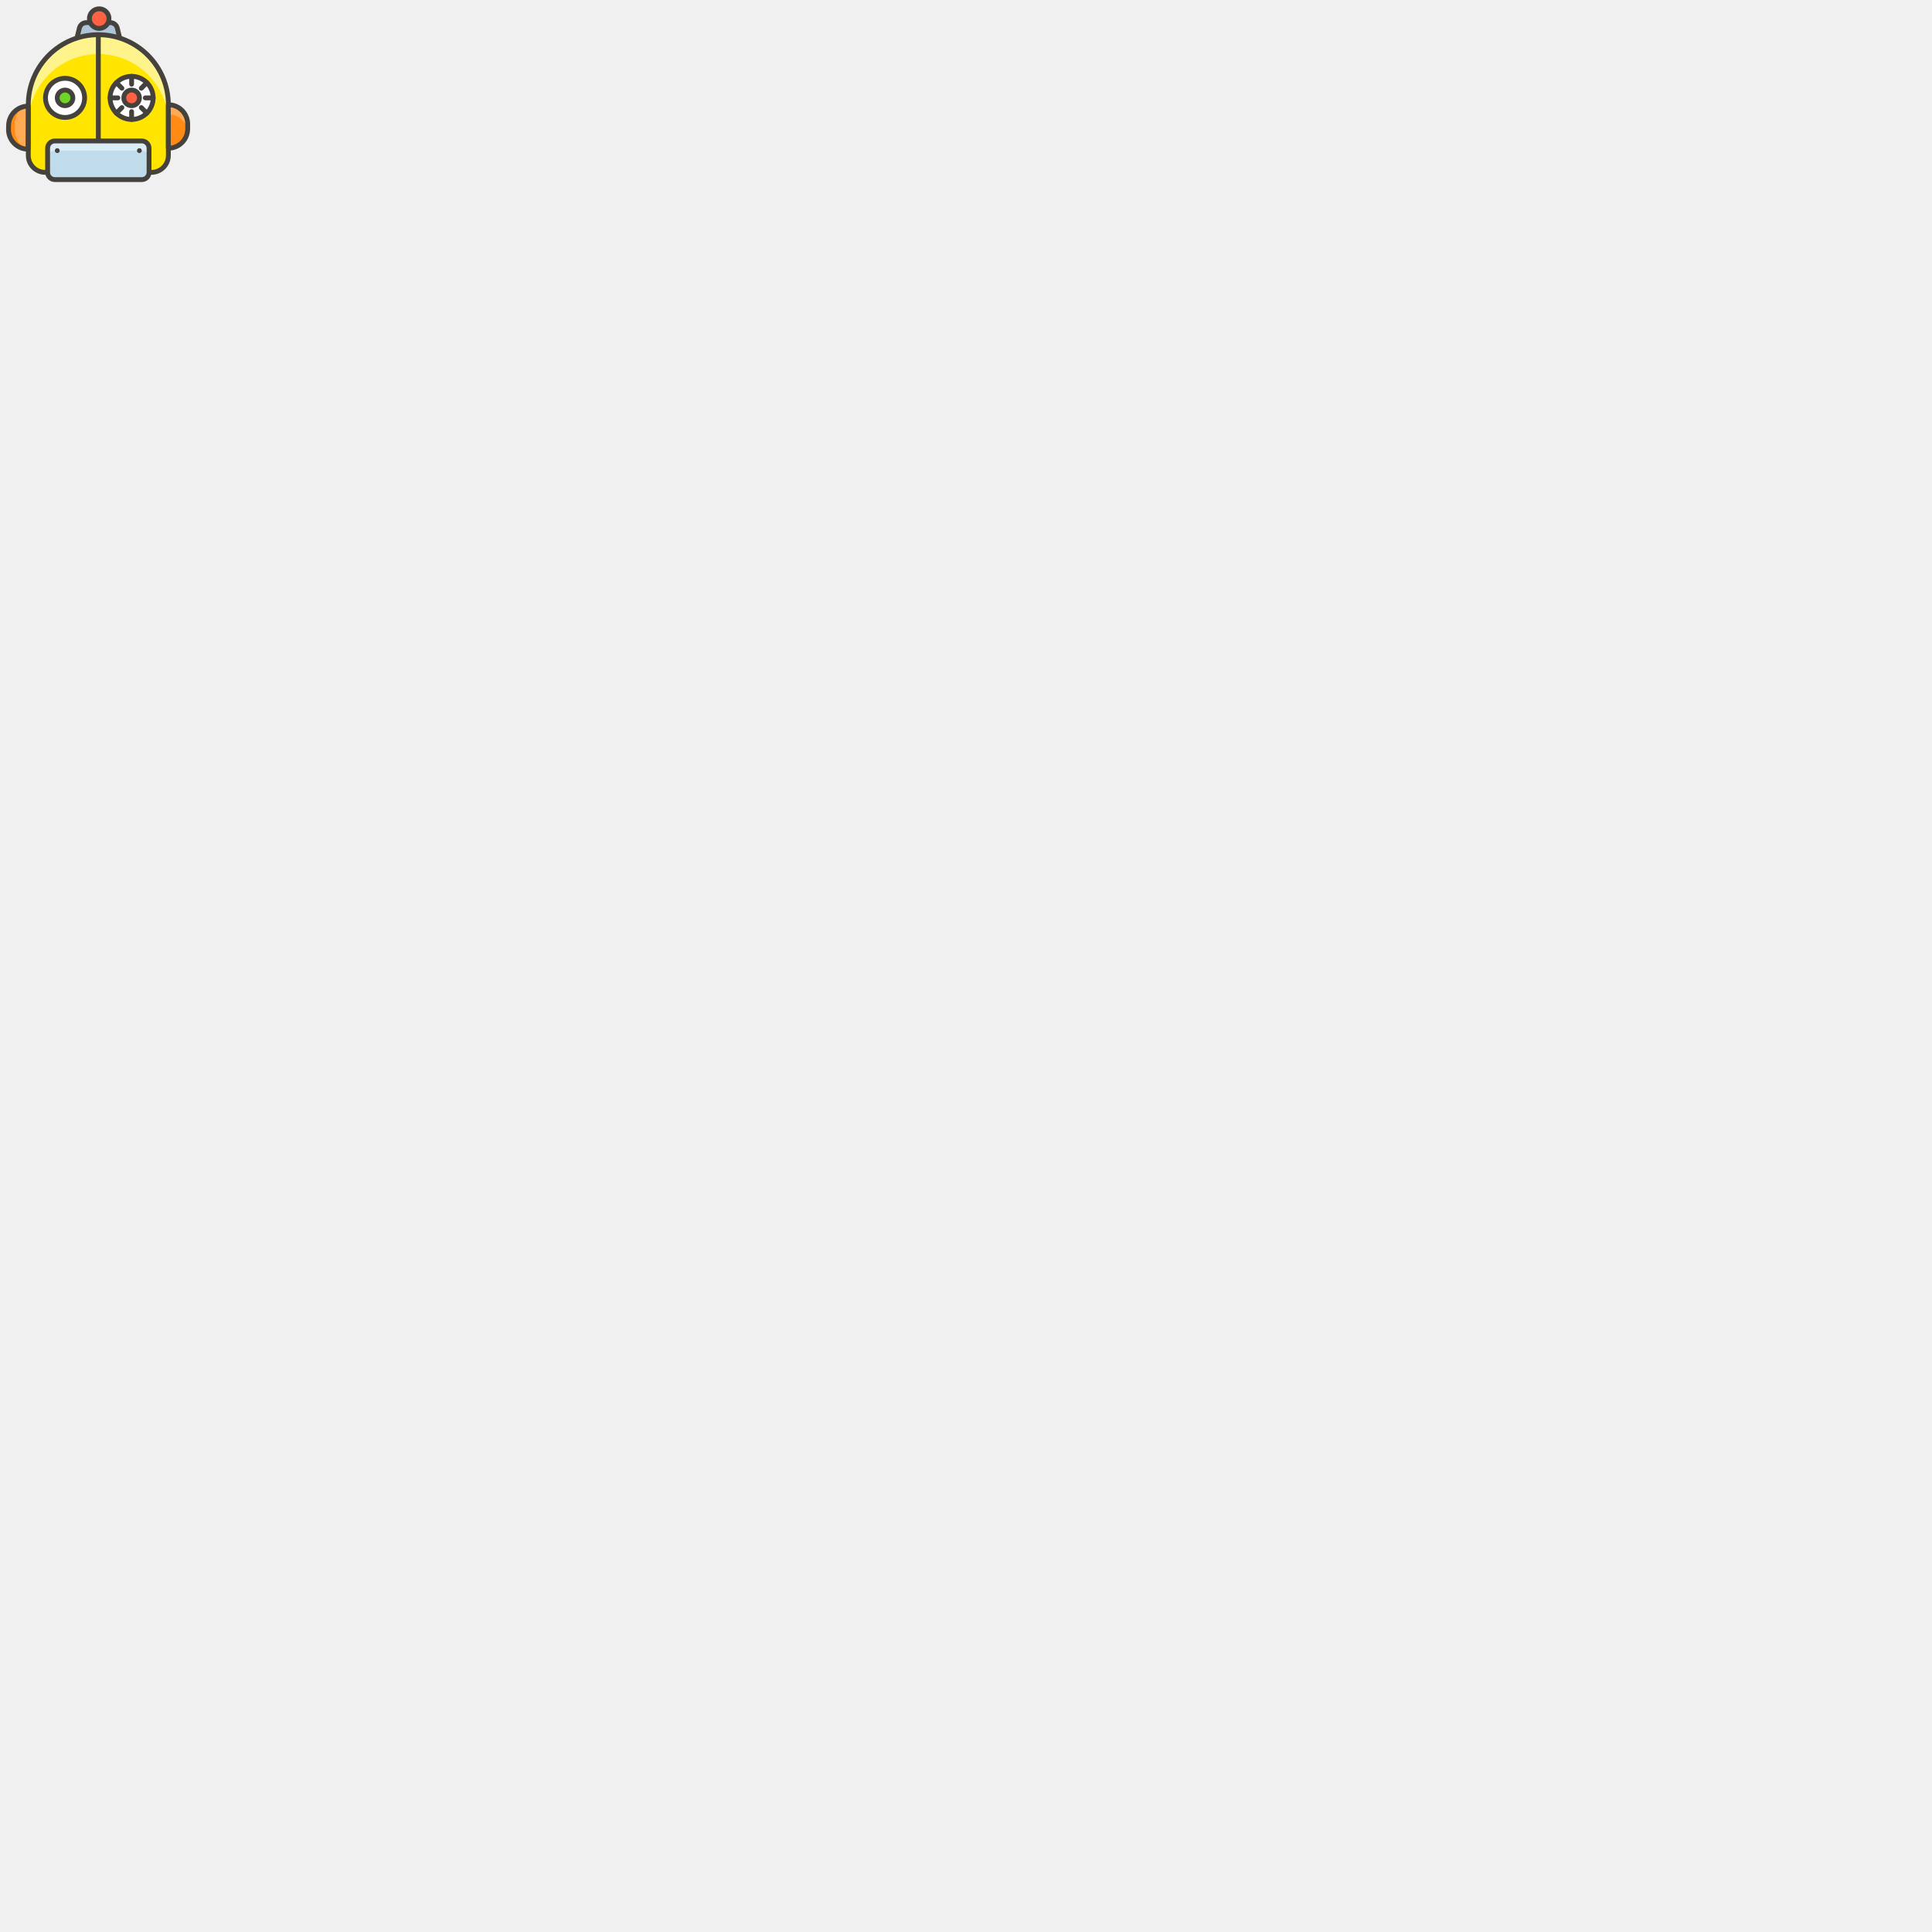
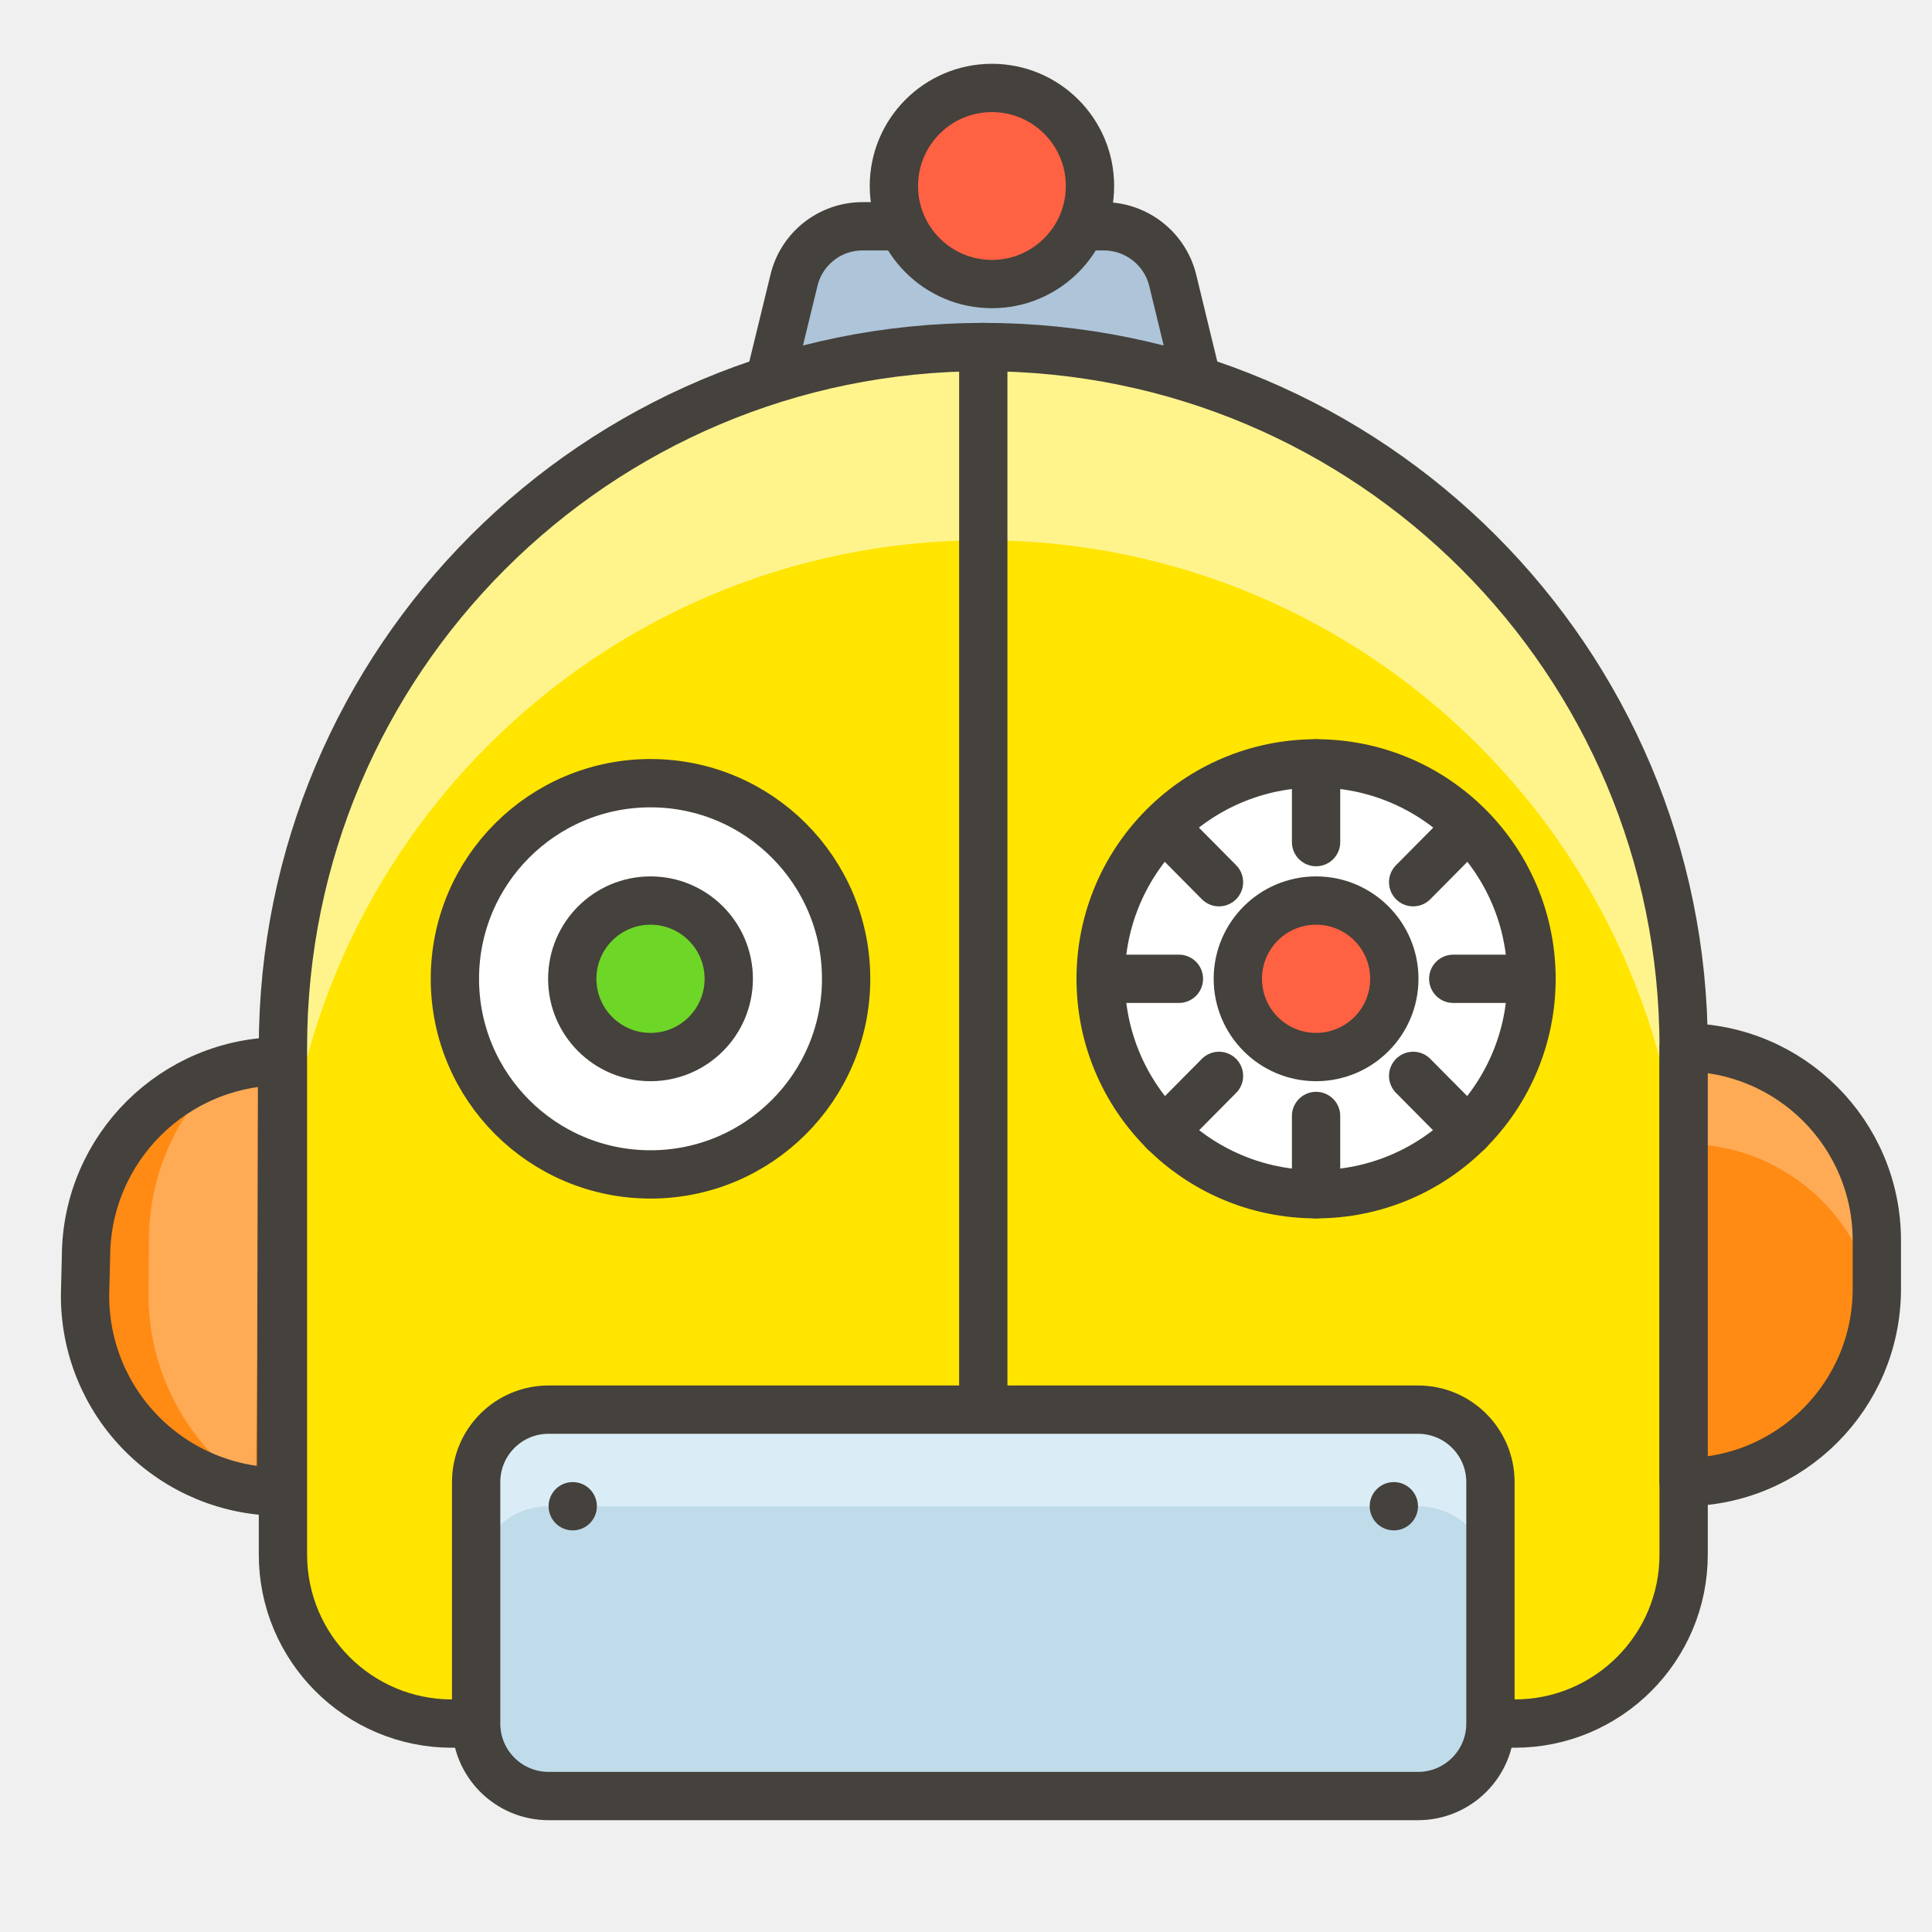
- <svg xmlns="http://www.w3.org/2000/svg" width="400" height="400">
+ <svg xmlns="http://www.w3.org/2000/svg" width="40" height="40">
  <g>
    <rect fill="none" id="canvas_background" height="42" width="42" y="-1" x="-1" />
  </g>
  <g>
    <g id="svg_13" stroke="null">
      <path transform="rotate(55.96121 4.730113,26.46467) " id="_Path_" data-name="&lt;Path&gt;" class="cls-1" d="m2.501,28.707a4.06,4.06 0 0 1 -1.18,-5.6l7.47,4.86a4.05,4.05 0 0 1 -5.63,1.19l-0.66,-0.45z" fill="#ff8a14" stroke="null" />
      <path id="_Path_2" data-name="&lt;Path&gt;" class="cls-2" d="m24.858,8.185l-9,0l0.58,-2.38a1.46,1.46 0 0 1 1.42,-1.12l5,0a1.47,1.47 0 0 1 1.42,1.11l0.58,2.39z" fill="#adc4d9" stroke-linecap="round" stroke-linejoin="round" stroke="#45413c" />
      <path class="cls-3" d="m20.358,7.185a14.5,14.5 0 0 0 -14.5,14.5l0,10.5a3.5,3.5 0 0 0 3.5,3.5l22,0a3.5,3.5 0 0 0 3.5,-3.5l0,-10.5a14.5,14.5 0 0 0 -14.5,-14.5z" fill="#ffe500" id="svg_1" stroke="null" />
      <path class="cls-4" d="m20.358,7.185a14.5,14.5 0 0 0 -14.5,14.5l0,4a14.5,14.5 0 0 1 29,0l0,-4a14.5,14.5 0 0 0 -14.5,-14.5z" fill="#fff48c" id="svg_2" stroke="null" />
      <path class="cls-5" d="m20.358,7.185a14.5,14.5 0 0 0 -14.5,14.5l0,10.5a3.5,3.5 0 0 0 3.5,3.5l22,0a3.5,3.5 0 0 0 3.5,-3.5l0,-10.5a14.5,14.5 0 0 0 -14.5,-14.5z" stroke-linecap="round" stroke-linejoin="round" fill="none" id="svg_3" stroke="#45413c" />
      <circle id="_Ellipse_2" data-name="&lt;Ellipse&gt;" class="cls-7" cx="27.248" cy="20.265" r="4.46" stroke-linecap="round" stroke-linejoin="round" fill="#fff" stroke="#45413c" />
      <circle id="_Ellipse_3" data-name="&lt;Ellipse&gt;" class="cls-8" cx="27.248" cy="20.265" r="1.62" stroke-linecap="round" stroke-linejoin="round" fill="#ff6242" stroke="#45413c" />
      <circle id="_Ellipse_4" data-name="&lt;Ellipse&gt;" class="cls-7" cx="13.468" cy="20.265" r="4.05" stroke-linecap="round" stroke-linejoin="round" fill="#fff" stroke="#45413c" />
      <circle id="_Ellipse_5" data-name="&lt;Ellipse&gt;" class="cls-9" cx="13.468" cy="20.265" r="1.62" stroke-linecap="round" stroke-linejoin="round" fill="#6dd627" stroke="#45413c" />
      <line id="_Line_" data-name="&lt;Line&gt;" class="cls-5" x1="20.358" y1="7.185" x2="20.358" y2="29.185" stroke-linecap="round" stroke-linejoin="round" fill="none" stroke="#45413c" />
      <line id="_Line_2" data-name="&lt;Line&gt;" class="cls-5" x1="27.248" y1="17.435" x2="27.248" y2="15.805" stroke-linecap="round" stroke-linejoin="round" fill="none" stroke="#45413c" />
      <line id="_Line_3" data-name="&lt;Line&gt;" class="cls-5" x1="29.258" y1="18.265" x2="30.398" y2="17.115" stroke-linecap="round" stroke-linejoin="round" fill="none" stroke="#45413c" />
      <line id="_Line_4" data-name="&lt;Line&gt;" class="cls-5" x1="30.088" y1="20.265" x2="31.708" y2="20.265" stroke-linecap="round" stroke-linejoin="round" fill="none" stroke="#45413c" />
      <line id="_Line_5" data-name="&lt;Line&gt;" class="cls-5" x1="29.258" y1="22.275" x2="30.398" y2="23.425" stroke-linecap="round" stroke-linejoin="round" fill="none" stroke="#45413c" />
      <line id="_Line_6" data-name="&lt;Line&gt;" class="cls-5" x1="27.248" y1="23.105" x2="27.248" y2="24.725" stroke-linecap="round" stroke-linejoin="round" fill="none" stroke="#45413c" />
      <line id="_Line_7" data-name="&lt;Line&gt;" class="cls-5" x1="25.238" y1="22.275" x2="24.098" y2="23.425" stroke-linecap="round" stroke-linejoin="round" fill="none" stroke="#45413c" />
      <line id="_Line_8" data-name="&lt;Line&gt;" class="cls-5" x1="24.408" y1="20.265" x2="22.788" y2="20.265" stroke-linecap="round" stroke-linejoin="round" fill="none" stroke="#45413c" />
      <line id="_Line_9" data-name="&lt;Line&gt;" class="cls-5" x1="25.238" y1="18.265" x2="24.098" y2="17.115" stroke-linecap="round" stroke-linejoin="round" fill="none" stroke="#45413c" />
      <circle id="_Ellipse_6" data-name="&lt;Ellipse&gt;" class="cls-8" cx="20.537" cy="3.851" r="2.03" stroke-linecap="round" stroke-linejoin="round" fill="#ff6242" stroke="#45413c" />
      <path transform="rotate(57.44285 5.086391,26.26893) " id="_Path_5" data-name="&lt;Path&gt;" class="cls-10" d="m1.311,23.679a4.76,4.76 0 0 0 2.26,4l0.77,0.5a4.81,4.81 0 0 0 4.26,0.57a2,2 0 0 0 0.26,-0.32l-7.47,-4.9a1.09,1.09 0 0 0 -0.08,0.15z" fill="#ffaa54" stroke="null" />
      <path transform="rotate(57.09928 4.873603,26.65825) " id="_Path_6" data-name="&lt;Path&gt;" class="cls-5" d="m2.644,28.9a4.06,4.06 0 0 1 -1.18,-5.6l7.47,4.86a4.05,4.05 0 0 1 -5.63,1.19l-0.66,-0.45z" stroke-linecap="round" stroke-linejoin="round" fill="none" stroke="#45413c" />
      <path class="cls-1" d="m38.858,26.685a4,4 0 0 1 -4,4l0,-9a4,4 0 0 1 4,4l0,1z" fill="#ff8a14" id="svg_4" stroke="null" />
      <path class="cls-10" d="m34.858,21.685l0,2a4,4 0 0 1 4,3.5a4.07,4.07 0 0 0 0,-0.5l0,-1a4,4 0 0 0 -4,-4z" fill="#ffaa54" id="svg_5" stroke="null" />
      <path class="cls-5" d="m38.858,26.685a4,4 0 0 1 -4,4l0,-9a4,4 0 0 1 4,4l0,1z" stroke-linecap="round" stroke-linejoin="round" fill="none" id="svg_6" stroke="#45413c" />
      <rect class="cls-11" x="9.858" y="29.185" width="21" height="8" rx="1.5" ry="1.5" fill="#c0dceb" id="svg_7" stroke="null" />
      <path class="cls-12" d="m29.358,29.185l-18,0a1.5,1.5 0 0 0 -1.5,1.5l0,2a1.5,1.5 0 0 1 1.5,-1.5l18,0a1.5,1.5 0 0 1 1.5,1.5l0,-2a1.5,1.5 0 0 0 -1.5,-1.5z" fill="#daedf7" id="svg_8" stroke="null" />
      <rect class="cls-5" x="9.858" y="29.185" width="21" height="8" rx="1.5" ry="1.5" stroke-linecap="round" stroke-linejoin="round" fill="none" id="svg_9" stroke="#45413c" />
      <path class="cls-13" d="m11.858,30.685a0.5,0.5 0 1 0 0.5,0.5a0.5,0.5 0 0 0 -0.5,-0.5z" fill="#45413c" id="svg_10" stroke="null" />
      <path class="cls-13" d="m28.858,30.685a0.5,0.5 0 1 0 0.5,0.5a0.5,0.5 0 0 0 -0.5,-0.5z" fill="#45413c" id="svg_11" stroke="null" />
    </g>
  </g>
</svg>
